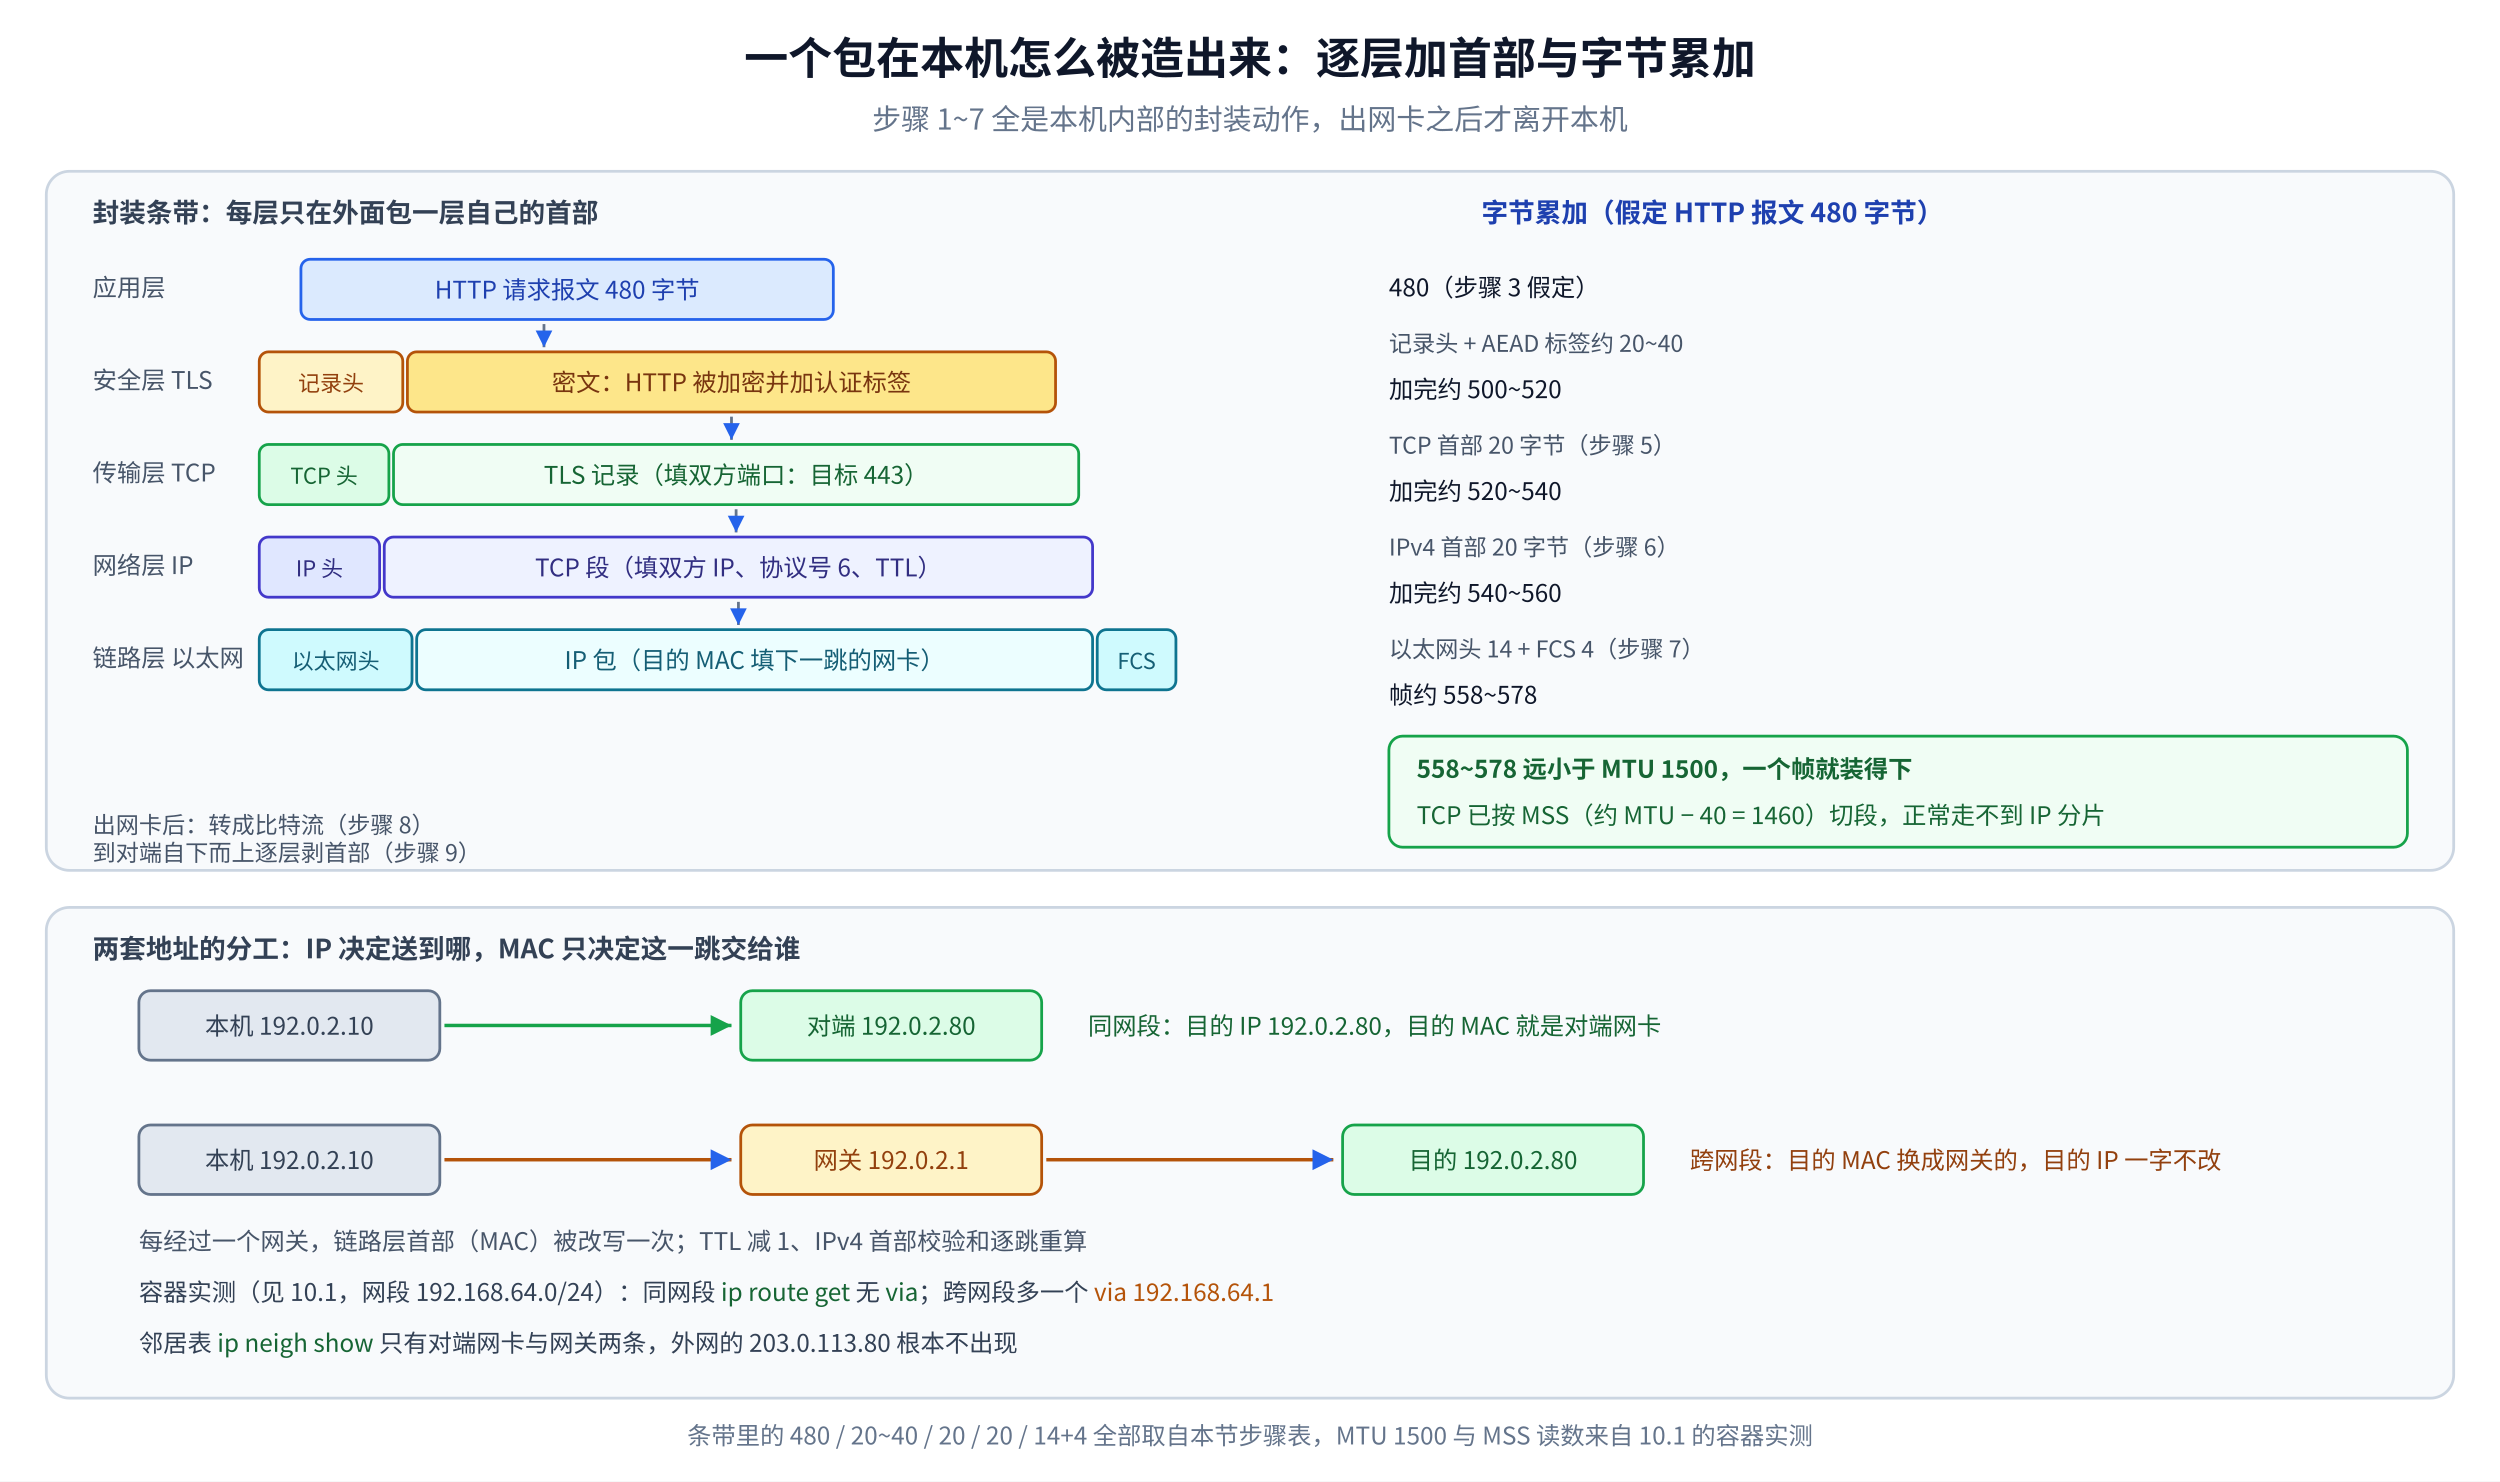
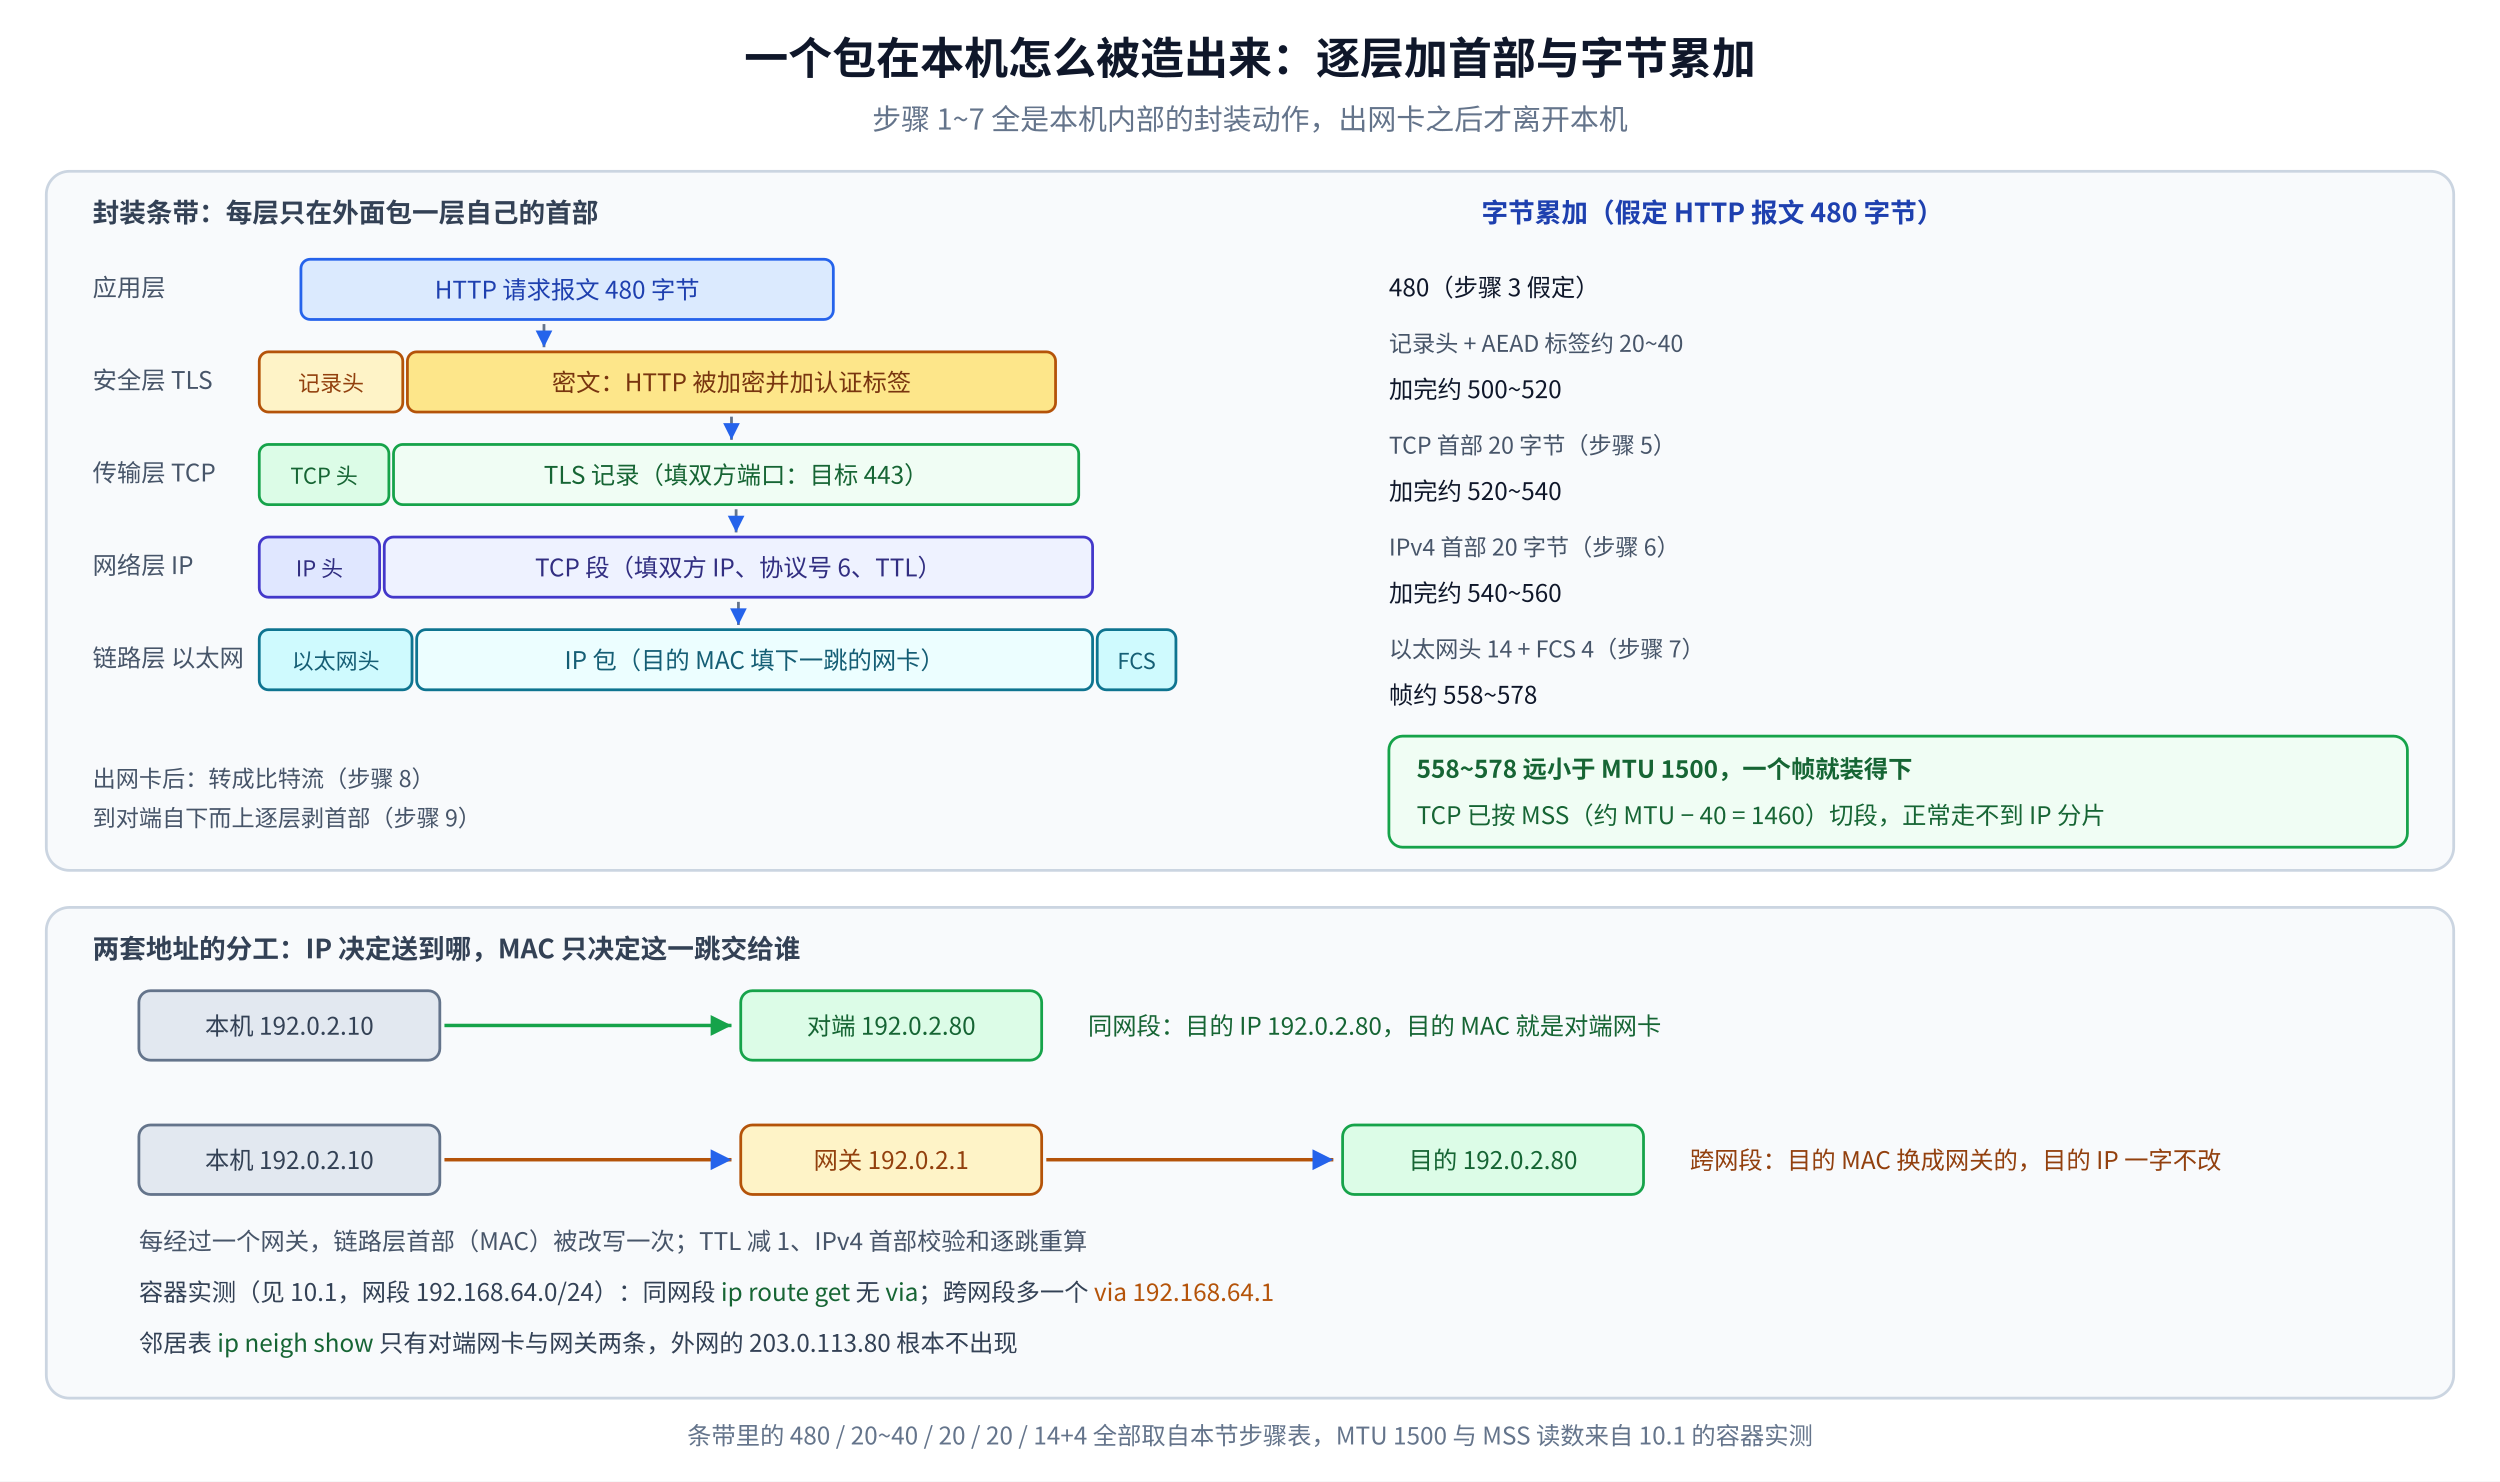
<svg xmlns="http://www.w3.org/2000/svg" viewBox="0 0 1080 640" width="1080" height="640" font-family="Microsoft YaHei, PingFang SC, Noto Sans CJK SC, sans-serif">
  <defs>
    <marker id="arB" markerWidth="8" markerHeight="8" refX="6" refY="3" orient="auto">
      <path d="M0,0 L6,3 L0,6 Z" fill="#2563eb" />
    </marker>
    <marker id="arG" markerWidth="8" markerHeight="8" refX="6" refY="3" orient="auto">
      <path d="M0,0 L6,3 L0,6 Z" fill="#16a34a" />
    </marker>
  </defs>
  <rect x="0" y="0" width="1080" height="640" fill="#ffffff" />
  <text x="540" y="32" font-size="19" font-weight="bold" fill="#0f172a" text-anchor="middle">一个包在本机怎么被造出来：逐层加首部与字节累加</text>
  <text x="540" y="56" font-size="12.5" fill="#64748b" text-anchor="middle">步骤 1~7 全是本机内部的封装动作，出网卡之后才离开本机</text>
  <rect x="20" y="74" width="1040" height="302" fill="#f8fafc" stroke="#cbd5e1" stroke-width="1.2" rx="10" />
  <text x="40" y="96" font-size="11.5" font-weight="bold" fill="#334155">封装条带：每层只在外面包一层自己的首部</text>
  <text x="640" y="96" font-size="11.5" font-weight="bold" fill="#1e40af">字节累加（假定 HTTP 报文 480 字节）</text>
  <text x="40" y="128" font-size="10.5" fill="#475569">应用层</text>
  <text x="40" y="168" font-size="10.5" fill="#475569">安全层 TLS</text>
  <text x="40" y="208" font-size="10.5" fill="#475569">传输层 TCP</text>
  <text x="40" y="248" font-size="10.5" fill="#475569">网络层 IP</text>
  <text x="40" y="288" font-size="10.5" fill="#475569">链路层 以太网</text>
  <rect x="130" y="112" width="230" height="26" fill="#dbeafe" stroke="#2563eb" stroke-width="1.2" rx="4" />
  <text x="245" y="129" font-size="10.5" fill="#1e40af" text-anchor="middle">HTTP 请求报文 480 字节</text>
  <rect x="112" y="152" width="62" height="26" fill="#fef3c7" stroke="#b45309" stroke-width="1.2" rx="4" />
  <text x="143" y="169" font-size="9.5" fill="#92400e" text-anchor="middle">记录头</text>
  <rect x="176" y="152" width="280" height="26" fill="#fde68a" stroke="#b45309" stroke-width="1.2" rx="4" />
  <text x="316" y="169" font-size="10.5" fill="#78350f" text-anchor="middle">密文：HTTP 被加密并加认证标签</text>
  <rect x="112" y="192" width="56" height="26" fill="#dcfce7" stroke="#16a34a" stroke-width="1.2" rx="4" />
  <text x="140" y="209" font-size="9.5" fill="#166534" text-anchor="middle">TCP 头</text>
  <rect x="170" y="192" width="296" height="26" fill="#f0fdf4" stroke="#16a34a" stroke-width="1.2" rx="4" />
  <text x="318" y="209" font-size="10.5" fill="#166534" text-anchor="middle">TLS 记录（填双方端口：目标 443）</text>
  <rect x="112" y="232" width="52" height="26" fill="#e0e7ff" stroke="#4338ca" stroke-width="1.2" rx="4" />
  <text x="138" y="249" font-size="9.5" fill="#312e81" text-anchor="middle">IP 头</text>
  <rect x="166" y="232" width="306" height="26" fill="#eef2ff" stroke="#4338ca" stroke-width="1.2" rx="4" />
  <text x="319" y="249" font-size="10.5" fill="#312e81" text-anchor="middle">TCP 段（填双方 IP、协议号 6、TTL）</text>
  <rect x="112" y="272" width="66" height="26" fill="#cffafe" stroke="#0e7490" stroke-width="1.2" rx="4" />
  <text x="145" y="289" font-size="9.5" fill="#155e75" text-anchor="middle">以太网头</text>
  <rect x="180" y="272" width="292" height="26" fill="#ecfeff" stroke="#0e7490" stroke-width="1.2" rx="4" />
  <text x="326" y="289" font-size="10.5" fill="#155e75" text-anchor="middle">IP 包（目的 MAC 填下一跳的网卡）</text>
  <rect x="474" y="272" width="34" height="26" fill="#cffafe" stroke="#0e7490" stroke-width="1.2" rx="4" />
  <text x="491" y="289" font-size="9.5" fill="#155e75" text-anchor="middle">FCS</text>
  <line x1="235" y1="140" x2="235" y2="150" stroke="#64748b" stroke-width="1.2" marker-end="url(#arB)" />
  <line x1="316" y1="180" x2="316" y2="190" stroke="#64748b" stroke-width="1.2" marker-end="url(#arB)" />
  <line x1="318" y1="220" x2="318" y2="230" stroke="#64748b" stroke-width="1.2" marker-end="url(#arB)" />
  <line x1="319" y1="260" x2="319" y2="270" stroke="#64748b" stroke-width="1.2" marker-end="url(#arB)" />
  <text x="600" y="128" font-size="10.5" fill="#0f172a">480（步骤 3 假定）</text>
  <text x="600" y="152" font-size="10" fill="#475569">记录头 + AEAD 标签约 20~40</text>
  <text x="600" y="172" font-size="10.5" fill="#0f172a">加完约 500~520</text>
  <text x="600" y="196" font-size="10" fill="#475569">TCP 首部 20 字节（步骤 5）</text>
  <text x="600" y="216" font-size="10.5" fill="#0f172a">加完约 520~540</text>
  <text x="600" y="240" font-size="10" fill="#475569">IPv4 首部 20 字节（步骤 6）</text>
  <text x="600" y="260" font-size="10.5" fill="#0f172a">加完约 540~560</text>
  <text x="600" y="284" font-size="10" fill="#475569">以太网头 14 + FCS 4（步骤 7）</text>
  <text x="600" y="304" font-size="10.5" fill="#0f172a">帧约 558~578</text>
  <rect x="600" y="318" width="440" height="48" fill="#f0fdf4" stroke="#16a34a" stroke-width="1.2" rx="6" />
  <text x="612" y="336" font-size="10.5" font-weight="bold" fill="#166534">558~578 远小于 MTU 1500，一个帧就装得下</text>
  <text x="612" y="356" font-size="10.5" fill="#166534">TCP 已按 MSS（约 MTU − 40 = 1460）切段，正常走不到 IP 分片</text>
-   <text x="40" y="360" font-size="10" fill="#475569">出网卡后：转成比特流（步骤 8）</text>
-   <text x="40" y="372" font-size="10" fill="#475569">到对端自下而上逐层剥首部（步骤 9）</text>
+   <text x="40" y="340" font-size="10" fill="#475569">出网卡后：转成比特流（步骤 8）</text>
+   <text x="40" y="357" font-size="10" fill="#475569">到对端自下而上逐层剥首部（步骤 9）</text>
  <rect x="20" y="392" width="1040" height="212" fill="#f8fafc" stroke="#cbd5e1" stroke-width="1.2" rx="10" />
  <text x="40" y="414" font-size="11.5" font-weight="bold" fill="#334155">两套地址的分工：IP 决定送到哪，MAC 只决定这一跳交给谁</text>
  <rect x="60" y="428" width="130" height="30" fill="#e2e8f0" stroke="#64748b" stroke-width="1.2" rx="5" />
  <text x="125" y="447" font-size="10.5" fill="#334155" text-anchor="middle">本机 192.0.2.10</text>
  <line x1="192" y1="443" x2="316" y2="443" stroke="#16a34a" stroke-width="1.5" marker-end="url(#arG)" />
  <rect x="320" y="428" width="130" height="30" fill="#dcfce7" stroke="#16a34a" stroke-width="1.2" rx="5" />
  <text x="385" y="447" font-size="10.5" fill="#166534" text-anchor="middle">对端 192.0.2.80</text>
  <text x="470" y="447" font-size="10.5" fill="#166534">同网段：目的 IP 192.0.2.80，目的 MAC 就是对端网卡</text>
  <rect x="60" y="486" width="130" height="30" fill="#e2e8f0" stroke="#64748b" stroke-width="1.2" rx="5" />
  <text x="125" y="505" font-size="10.5" fill="#334155" text-anchor="middle">本机 192.0.2.10</text>
  <line x1="192" y1="501" x2="316" y2="501" stroke="#b45309" stroke-width="1.5" marker-end="url(#arB)" />
  <rect x="320" y="486" width="130" height="30" fill="#fef3c7" stroke="#b45309" stroke-width="1.2" rx="5" />
  <text x="385" y="505" font-size="10.5" fill="#92400e" text-anchor="middle">网关 192.0.2.1</text>
  <line x1="452" y1="501" x2="576" y2="501" stroke="#b45309" stroke-width="1.5" marker-end="url(#arB)" />
  <rect x="580" y="486" width="130" height="30" fill="#dcfce7" stroke="#16a34a" stroke-width="1.2" rx="5" />
  <text x="645" y="505" font-size="10.5" fill="#166534" text-anchor="middle">目的 192.0.2.80</text>
  <text x="730" y="505" font-size="10.5" fill="#92400e">跨网段：目的 MAC 换成网关的，目的 IP 一字不改</text>
  <text x="60" y="540" font-size="10.5" fill="#475569">每经过一个网关，链路层首部（MAC）被改写一次；TTL 减 1、IPv4 首部校验和逐跳重算</text>
  <text x="60" y="562" font-size="10.5" fill="#334155">容器实测（见 10.1，网段 192.168.64.0/24）：同网段 <tspan fill="#166534">ip route get</tspan> 无 <tspan fill="#166534">via</tspan>；跨网段多一个 <tspan fill="#b45309">via 192.168.64.1</tspan>
  </text>
  <text x="60" y="584" font-size="10.5" fill="#334155">邻居表 <tspan fill="#166534">ip neigh show</tspan> 只有对端网卡与网关两条，外网的 203.0.113.80 根本不出现</text>
  <text x="540" y="624" font-size="10.5" fill="#64748b" text-anchor="middle">条带里的 480 / 20~40 / 20 / 20 / 14+4 全部取自本节步骤表，MTU 1500 与 MSS 读数来自 10.1 的容器实测</text>
</svg>
